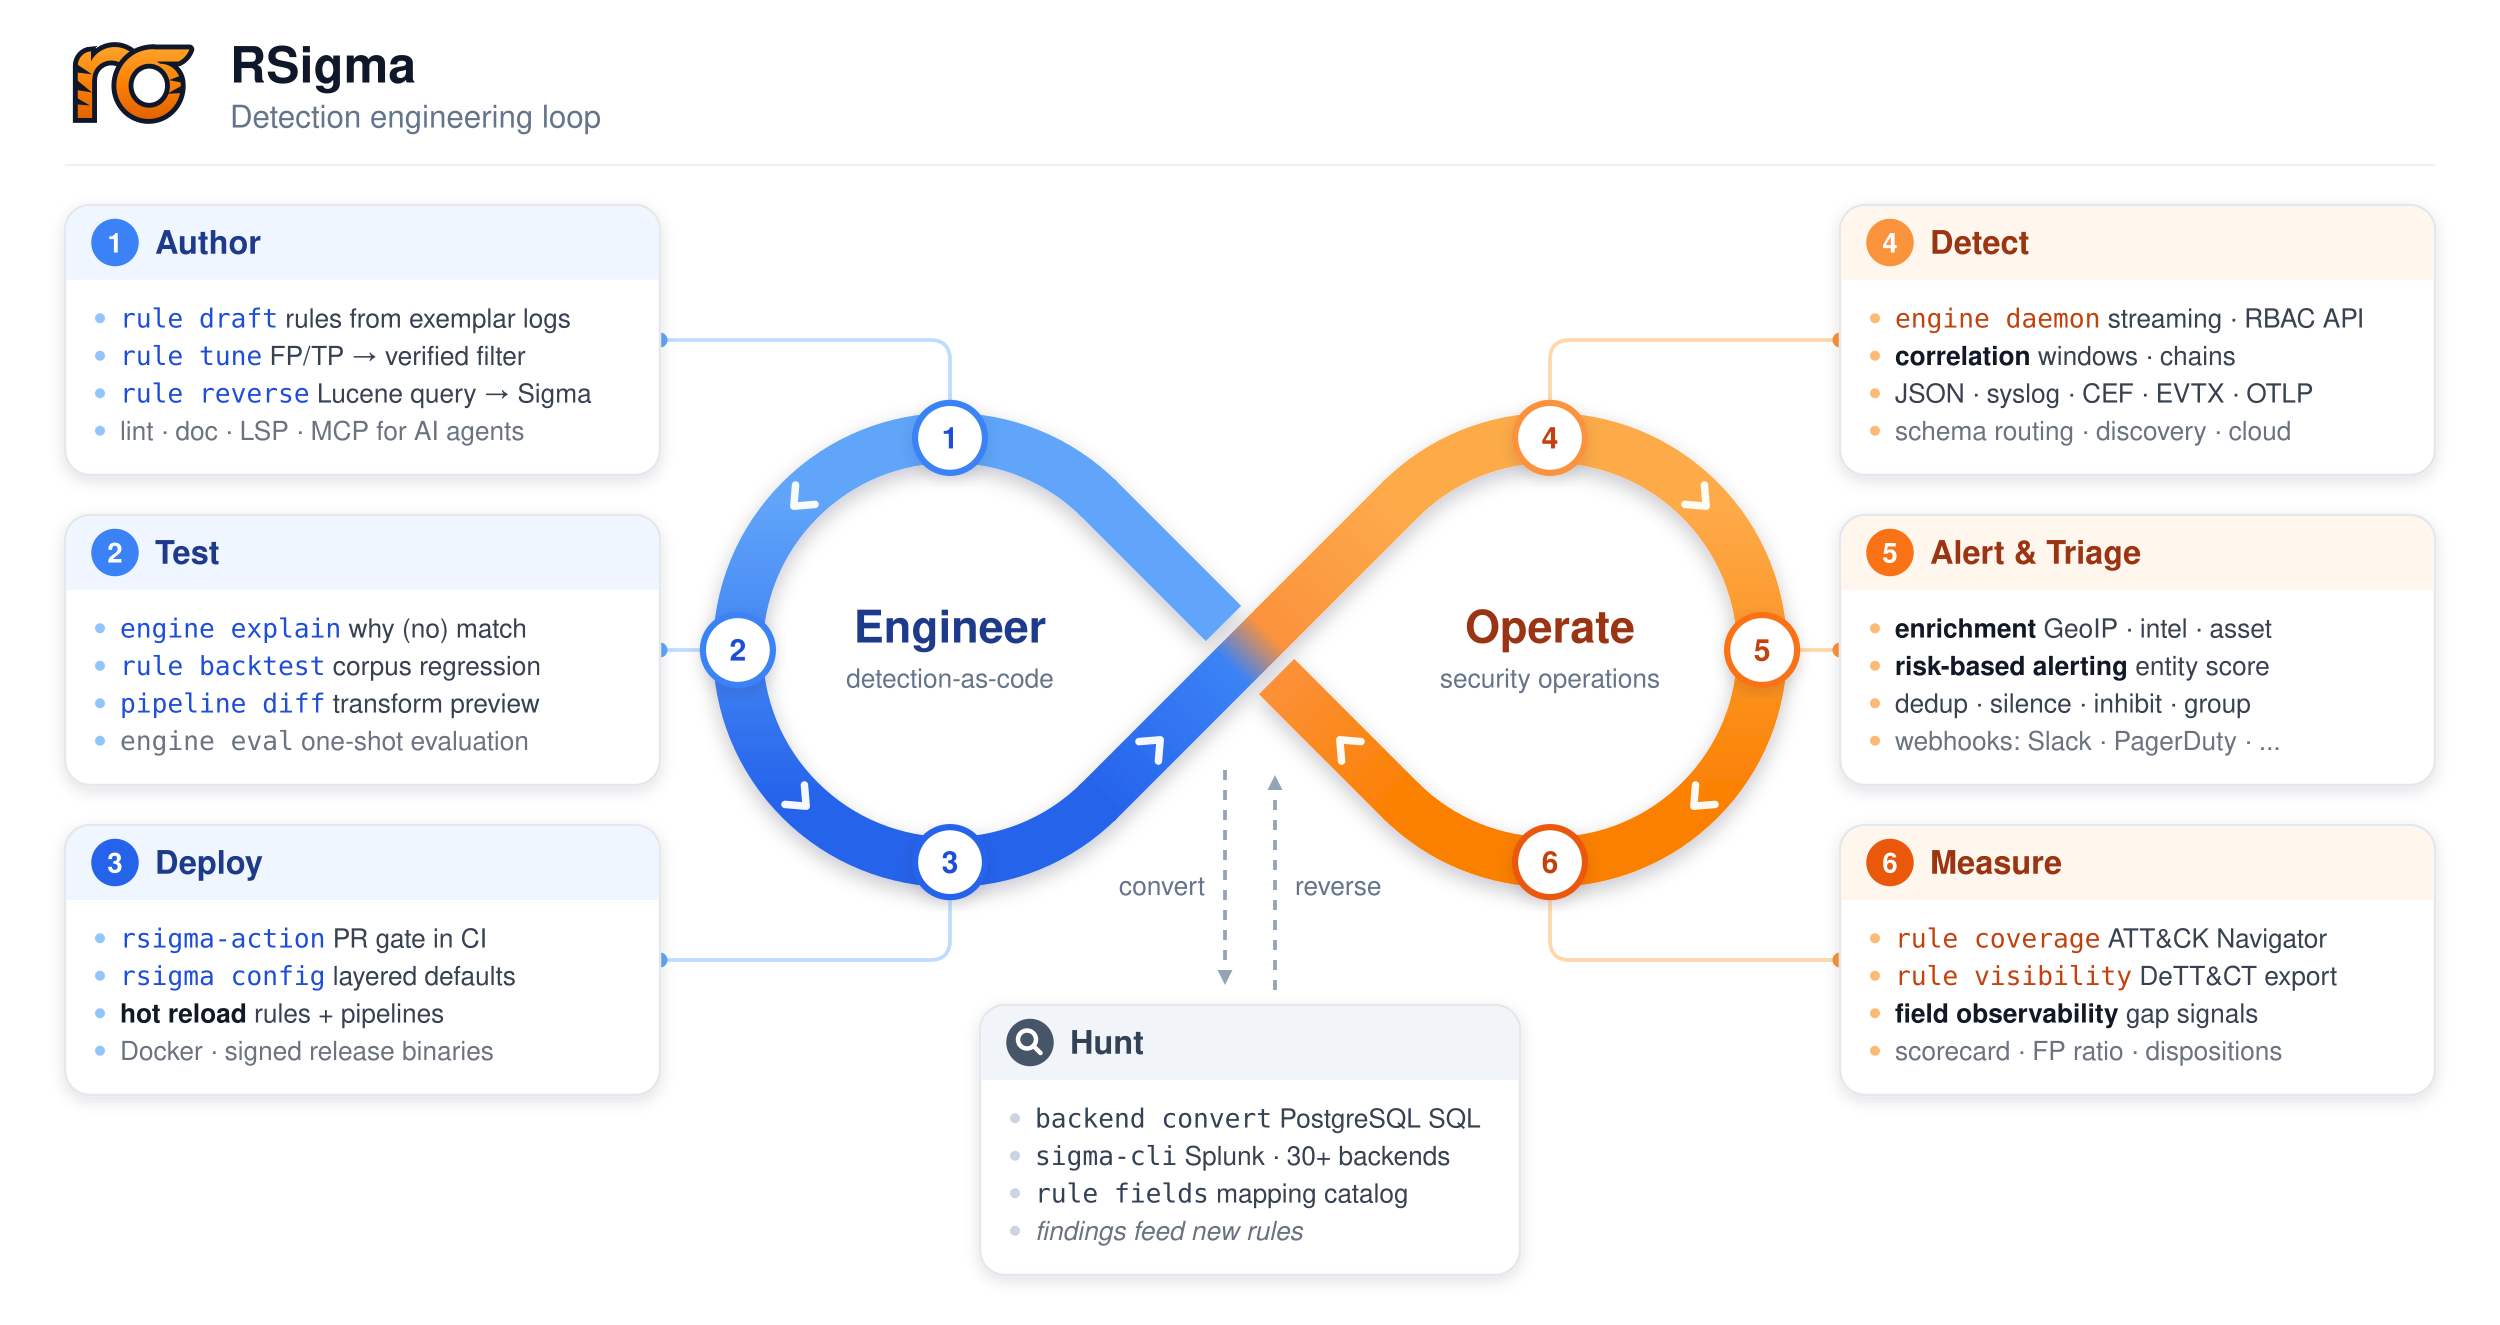
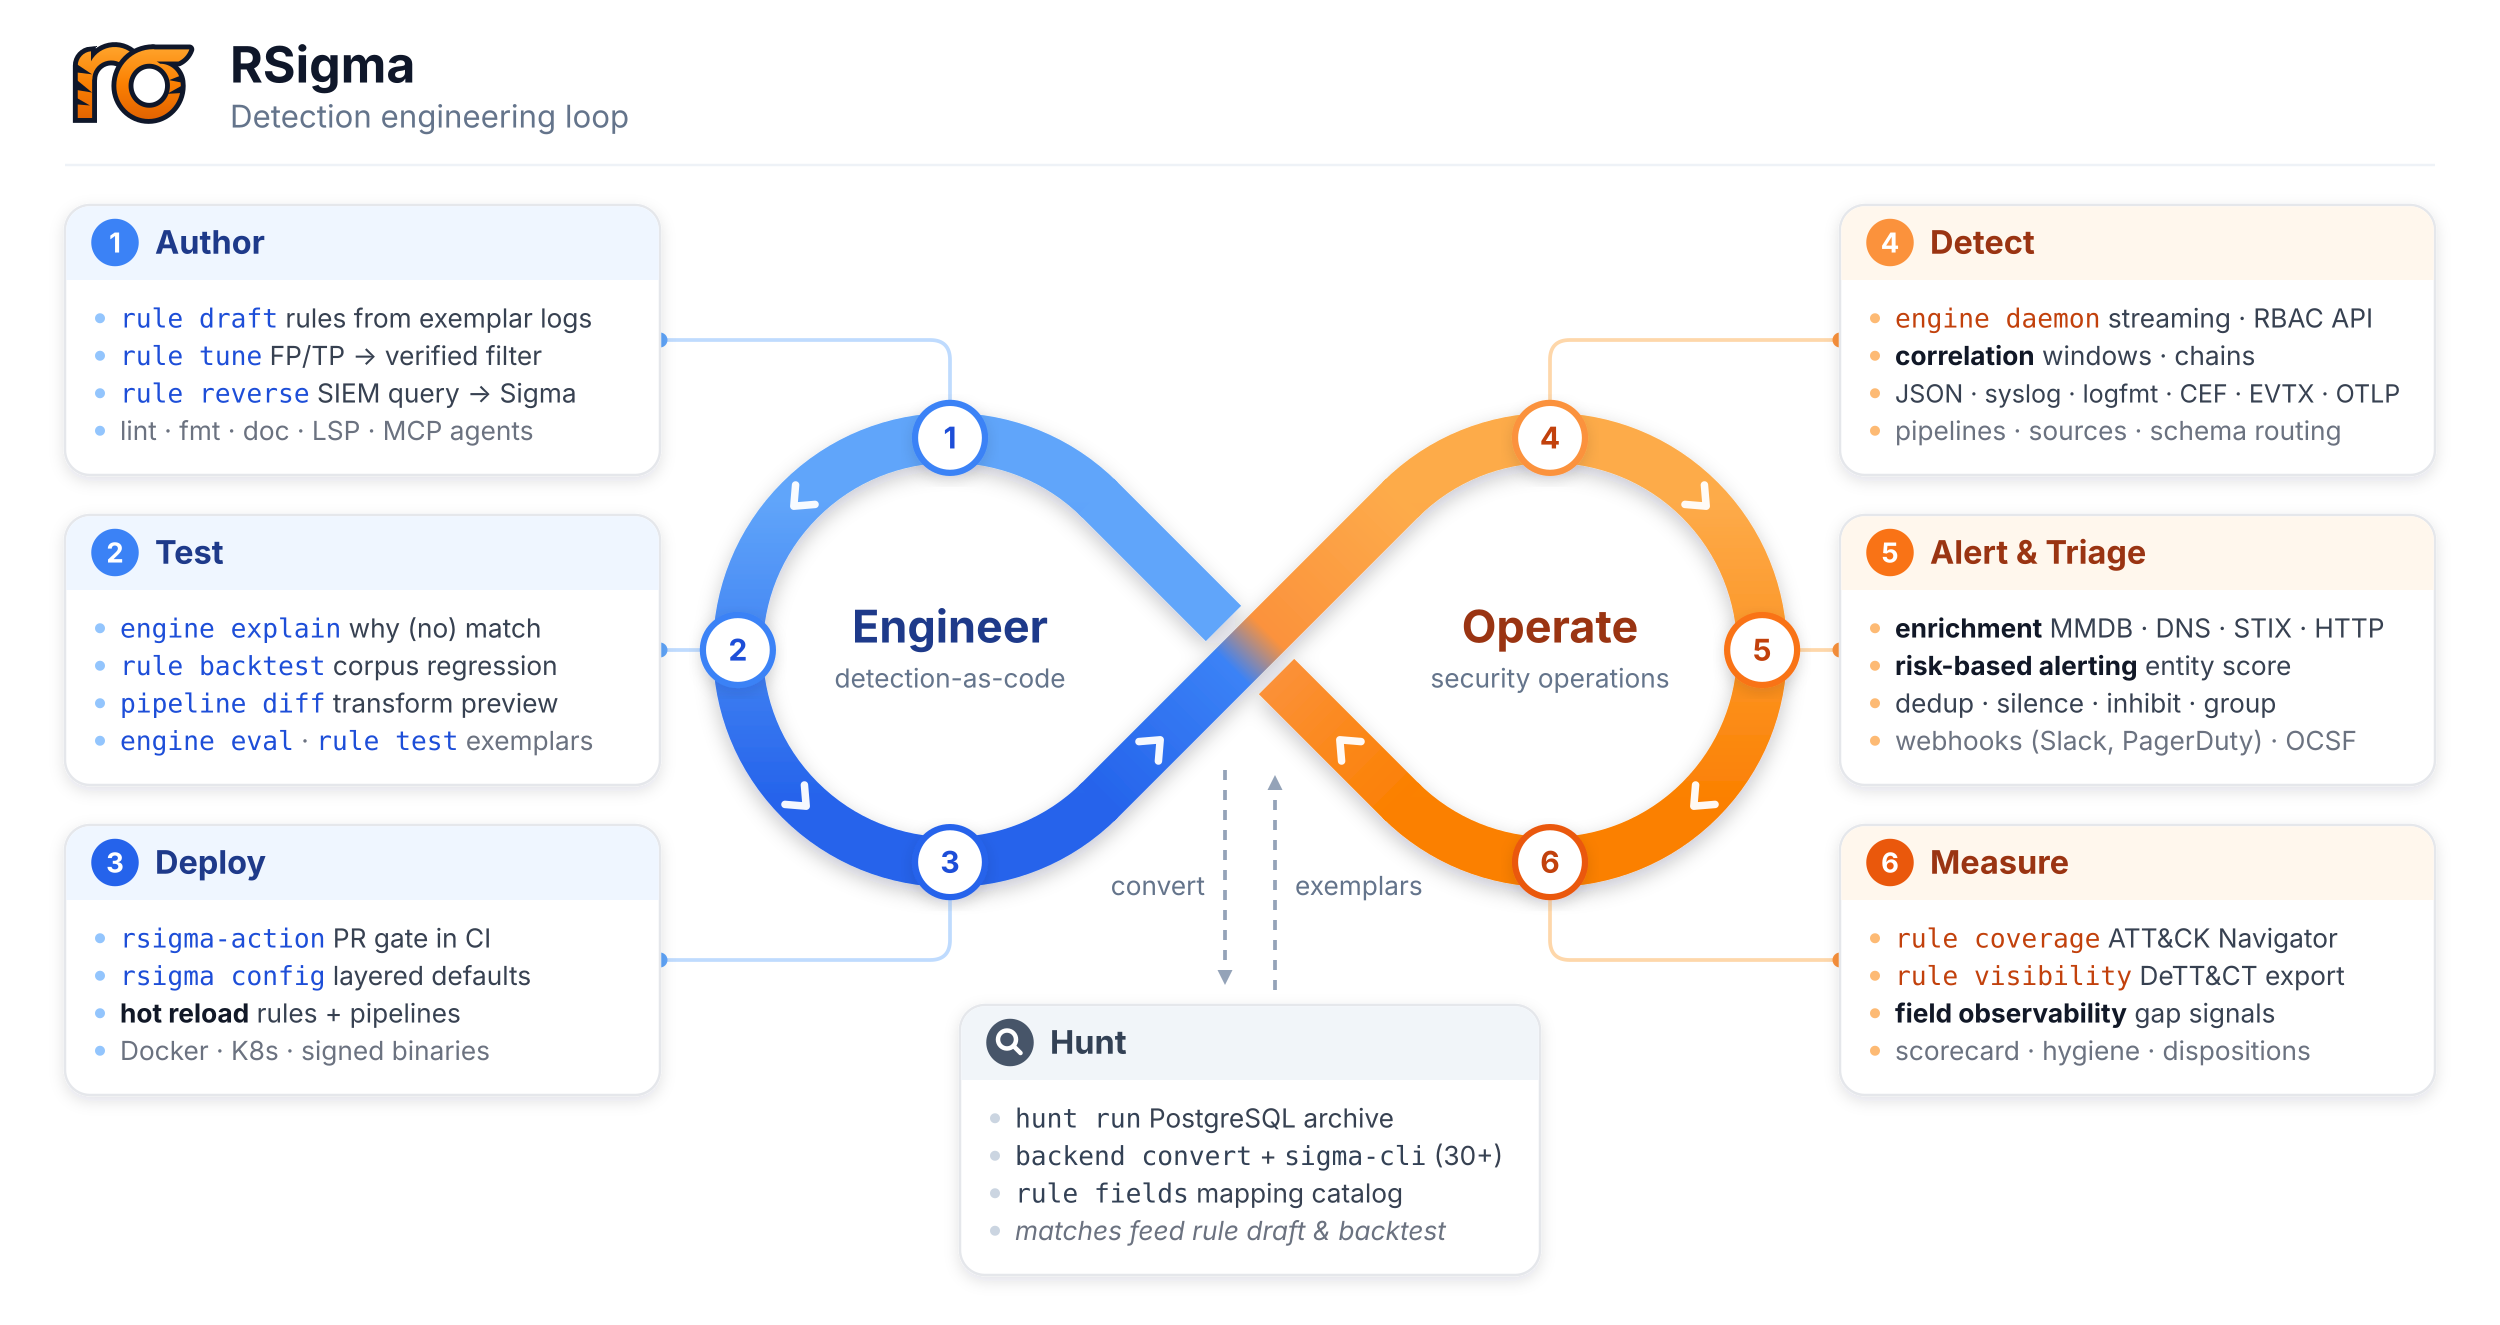
- <svg xmlns="http://www.w3.org/2000/svg" width="1000" height="530" viewBox="0 0 1000 530" style="width:100%;height:100%" font-family="Helvetica, Arial, sans-serif" role="img" aria-label="RSigma detection engineering loop">
+ <svg xmlns="http://www.w3.org/2000/svg" width="1000" height="530" viewBox="0 0 1000 530" style="width:100%;height:100%" font-family="Inter, system-ui, -apple-system, Helvetica, Arial, sans-serif" role="img" aria-label="RSigma detection engineering loop">
  <defs>
    <linearGradient id="gradL" gradientUnits="userSpaceOnUse" x1="0" y1="200" x2="0" y2="320">
      <stop offset="0" stop-color="#60a5fa" />
      <stop offset="1" stop-color="#2563eb" />
    </linearGradient>
    <linearGradient id="gradR" gradientUnits="userSpaceOnUse" x1="0" y1="200" x2="0" y2="320">
      <stop offset="0" stop-color="#fdab4a" />
      <stop offset="1" stop-color="#fb8002" />
    </linearGradient>
    <linearGradient id="gradA" gradientUnits="userSpaceOnUse" x1="440" y1="320" x2="560" y2="200">
      <stop offset="0" stop-color="#2563eb" />
      <stop offset="0.44" stop-color="#3b82f6" />
      <stop offset="0.56" stop-color="#fb923c" />
      <stop offset="1" stop-color="#fdab4a" />
    </linearGradient>
    <linearGradient id="gradB" gradientUnits="userSpaceOnUse" x1="560" y1="320" x2="440" y2="200">
      <stop offset="0" stop-color="#fb8002" />
      <stop offset="0.44" stop-color="#fb923c" />
      <stop offset="0.56" stop-color="#60a5fa" />
      <stop offset="1" stop-color="#60a5fa" />
    </linearGradient>
    <filter id="soft" x="-20%" y="-20%" width="140%" height="140%">
      <feDropShadow dx="0" dy="2" stdDeviation="3" flood-color="#0f172a" flood-opacity="0.12" />
    </filter>
    <filter id="ribbon" x="-20%" y="-20%" width="140%" height="140%">
      <feDropShadow dx="0" dy="3" stdDeviation="4" flood-color="#0f172a" flood-opacity="0.22" />
    </filter>
    <mask id="gap" maskUnits="userSpaceOnUse" x="0" y="0" width="1000" height="530">
      <rect x="0" y="0" width="1000" height="530" fill="#ffffff" />
      <path d="M476,284 L524,236" stroke="#000000" stroke-width="30" />
    </mask>
    <marker id="arrow" markerWidth="8" markerHeight="8" refX="6" refY="3" orient="auto" markerUnits="userSpaceOnUse">
-       <path d="M0,0 L6,3 L0,6 Z" fill="#94a3b8" />
+       <path class="arrowhead" d="M0,0 L6,3 L0,6 Z" fill="#94a3b8" />
    </marker>
    <style>
      .lnk { cursor: pointer; }
      .lnk:hover, .lnk:focus-visible { text-decoration: underline; }
      .head { cursor: pointer; }
      .head:focus-visible { outline: none; }
      .card, .lead, .node, .stage { transition: stroke 120ms ease, fill 120ms ease, opacity 120ms ease; }
      svg:has(.stage:hover) .stage:not(:hover) { opacity: 0.45; }
      .stageL:hover .card, .stageL:focus-within .card { stroke: #60a5fa; }
      .stageR:hover .card, .stageR:focus-within .card { stroke: #fb923c; }
      .stageS:hover .card, .stageS:focus-within .card { stroke: #94a3b8; }
      .stageL:hover .lead, .stageL:focus-within .lead { stroke: #3b82f6; }
      .stageR:hover .lead, .stageR:focus-within .lead { stroke: #f97316; }
      .stageL:hover .node { fill: #dbeafe; }
      .stageR:hover .node { fill: #ffedd5; }
      .stageS:hover .flow { stroke: #475569; }
      .mono { font-family: ui-monospace, SFMono-Regular, Menlo, Consolas, monospace; }
-       /* Light values are presentation attributes on each element;
-          this block only overrides them when the viewer prefers dark. */
+       :root[data-embedded="true"] .bg { fill: transparent; }
+       :root[data-embedded="true"] .divider { stroke: transparent; }
+       :root[data-theme="light"] { color-scheme: light; }
+       /* Light values are presentation attributes on each element.
+          Follow the host page's data-theme when embedded, or prefers-color-scheme standalone. */
+       :root[data-theme="dark"] { color-scheme: dark; }
+       :root[data-theme="dark"] .bg { fill: #0b1220; }
+       :root[data-theme="dark"][data-embedded="true"] .bg { fill: transparent; }
+       :root[data-theme="dark"] .node { fill: #0b1220; }
+       :root[data-theme="dark"] .logo { fill: #f1f5f9; }
+       :root[data-theme="dark"] .logoLine { stroke: #f1f5f9; }
+       :root[data-theme="dark"] .title { fill: #f1f5f9; }
+       :root[data-theme="dark"] .sub { fill: #94a3b8; }
+       :root[data-theme="dark"] .divider { stroke: #1e293b; }
+       :root[data-theme="dark"][data-embedded="true"] .divider { stroke: transparent; }
+       :root[data-theme="dark"] .card { fill: #111b2e; stroke: #22314d; }
+       :root[data-theme="dark"] .hdrL { fill: #142647; }
+       :root[data-theme="dark"] .hdrR { fill: #33200f; }
+       :root[data-theme="dark"] .hdrS { fill: #1a2436; }
+       :root[data-theme="dark"] .tL, :root[data-theme="dark"] .cmdL, :root[data-theme="dark"] .lobeL, :root[data-theme="dark"] .numL { fill: #93c5fd; }
+       :root[data-theme="dark"] .tR, :root[data-theme="dark"] .cmdR, :root[data-theme="dark"] .lobeR, :root[data-theme="dark"] .numR { fill: #fdba74; }
+       :root[data-theme="dark"] .tS, :root[data-theme="dark"] .cmdS { fill: #e2e8f0; }
+       :root[data-theme="dark"] .ink { fill: #cbd5e1; }
+       :root[data-theme="dark"] .strong { fill: #e2e8f0; }
+       :root[data-theme="dark"] .muted { fill: #8b9ab0; }
+       :root[data-theme="dark"] .leadL { stroke: #1e40af; }
+       :root[data-theme="dark"] .leadR { stroke: #9a3412; }
+       :root[data-theme="dark"] .annot { fill: #94a3b8; }
+       :root[data-theme="dark"] .flow { stroke: #64748b; }
+       :root[data-theme="dark"] .arrowhead { fill: #64748b; }
+       :root[data-theme="dark"] .stageL:hover .node { fill: #1e3a8a; }
+       :root[data-theme="dark"] .stageR:hover .node { fill: #7c2d12; }
+       :root[data-theme="dark"] .stageS:hover .flow { stroke: #cbd5e1; }
      @media (prefers-color-scheme: dark) {
-         .bg { fill: #0b1220; }
-         .node { fill: #0b1220; }
-         .logo { fill: #f1f5f9; }
-         .logoLine { stroke: #f1f5f9; }
-         .title { fill: #f1f5f9; }
-         .sub { fill: #94a3b8; }
-         .divider { stroke: #1e293b; }
-         .card { fill: #111b2e; stroke: #22314d; }
-         .hdrL { fill: #142647; }
-         .hdrR { fill: #33200f; }
-         .hdrS { fill: #1a2436; }
-         .tL, .cmdL, .lobeL, .numL { fill: #93c5fd; }
-         .tR, .cmdR, .lobeR, .numR { fill: #fdba74; }
-         .tS, .cmdS { fill: #e2e8f0; }
-         .ink { fill: #cbd5e1; }
-         .strong { fill: #e2e8f0; }
-         .muted { fill: #8b9ab0; }
-         .leadL { stroke: #1e40af; }
-         .leadR { stroke: #9a3412; }
-         .annot { fill: #94a3b8; }
-         .stageL:hover .node { fill: #1e3a8a; }
-         .stageR:hover .node { fill: #7c2d12; }
-         .stageS:hover .flow { stroke: #cbd5e1; }
+         :root:not([data-theme="light"]) { color-scheme: dark; }
+         :root:not([data-theme="light"]) .bg { fill: #0b1220; }
+         :root[data-embedded="true"]:not([data-theme="light"]) .bg { fill: transparent; }
+         :root:not([data-theme="light"]) .node { fill: #0b1220; }
+         :root:not([data-theme="light"]) .logo { fill: #f1f5f9; }
+         :root:not([data-theme="light"]) .logoLine { stroke: #f1f5f9; }
+         :root:not([data-theme="light"]) .title { fill: #f1f5f9; }
+         :root:not([data-theme="light"]) .sub { fill: #94a3b8; }
+         :root:not([data-theme="light"]) .divider { stroke: #1e293b; }
+         :root[data-embedded="true"]:not([data-theme="light"]) .divider { stroke: transparent; }
+         :root:not([data-theme="light"]) .card { fill: #111b2e; stroke: #22314d; }
+         :root:not([data-theme="light"]) .hdrL { fill: #142647; }
+         :root:not([data-theme="light"]) .hdrR { fill: #33200f; }
+         :root:not([data-theme="light"]) .hdrS { fill: #1a2436; }
+         :root:not([data-theme="light"]) .tL, :root:not([data-theme="light"]) .cmdL, :root:not([data-theme="light"]) .lobeL, :root:not([data-theme="light"]) .numL { fill: #93c5fd; }
+         :root:not([data-theme="light"]) .tR, :root:not([data-theme="light"]) .cmdR, :root:not([data-theme="light"]) .lobeR, :root:not([data-theme="light"]) .numR { fill: #fdba74; }
+         :root:not([data-theme="light"]) .tS, :root:not([data-theme="light"]) .cmdS { fill: #e2e8f0; }
+         :root:not([data-theme="light"]) .ink { fill: #cbd5e1; }
+         :root:not([data-theme="light"]) .strong { fill: #e2e8f0; }
+         :root:not([data-theme="light"]) .muted { fill: #8b9ab0; }
+         :root:not([data-theme="light"]) .leadL { stroke: #1e40af; }
+         :root:not([data-theme="light"]) .leadR { stroke: #9a3412; }
+         :root:not([data-theme="light"]) .annot { fill: #94a3b8; }
+         :root:not([data-theme="light"]) .flow { stroke: #64748b; }
+         :root:not([data-theme="light"]) .arrowhead { fill: #64748b; }
+         :root:not([data-theme="light"]) .stageL:hover .node { fill: #1e3a8a; }
+         :root:not([data-theme="light"]) .stageR:hover .node { fill: #7c2d12; }
+         :root:not([data-theme="light"]) .stageS:hover .flow { stroke: #cbd5e1; }
      }
    </style>
  </defs>
  <rect class="bg" fill="#ffffff" x="0" y="0" width="1000" height="530" />
  <g transform="translate(24,12) scale(0.05)">
    <defs>
      <linearGradient id="logoGrad" gradientUnits="userSpaceOnUse" x1="0" y1="150" x2="0" y2="704">
        <stop offset="0.0" stop-color="#fea229" />
        <stop offset="0.5" stop-color="#fb8002" />
        <stop offset="1.0" stop-color="#e36401" />
      </linearGradient>
    </defs>
    <g class="logoLine" fill="none" stroke="#0f172a" stroke-width="78" stroke-linejoin="round">
      <path stroke-linejoin="miter" d="M142,704V285A115 115 0 0 1 248,170.4V255H257V704Z" />
      <path d="M248,250.4A215 215 0 0 1 610,222L530,301.6A152.5 152.5 0 0 0 258,396.3H200V250.4Z" />
    </g>
    <g fill="url(#logoGrad)" fill-rule="evenodd">
      <path d="M142,704V285A115 115 0 0 1 248,170.4V255H257V704Z" />
      <path d="M248,250.4A215 215 0 0 1 610,222L530,301.6A152.5 152.5 0 0 0 258,396.3H200V250.4Z" />
    </g>
    <g class="logoLine" fill="none" stroke="#0f172a" stroke-width="78" stroke-linejoin="round">
      <path d="M744,153.5A293.5 293.5 0 0 0 450.5,447A258 265 0 0 0 966.5,447A258 265 0 0 0 964.2,411.5A163 163 0 0 0 801,270L775,252L764,163.5ZM548.5,446A165.5 176 0 0 1 879.5,446A165.5 176 0 0 1 548.5,446Z" />
      <path d="M744,155H1035.2A171 171 0 0 1 948.3,252H744Z" />
    </g>
    <g fill="url(#logoGrad)" fill-rule="evenodd">
      <path d="M744,153.5A293.5 293.5 0 0 0 450.5,447A258 265 0 0 0 966.5,447A258 265 0 0 0 964.2,411.5A163 163 0 0 0 801,270L775,252L764,163.5ZM548.5,446A165.5 176 0 0 1 879.5,446A165.5 176 0 0 1 548.5,446Z" />
      <path d="M744,155H1035.2A171 171 0 0 1 948.3,252H744Z" />
    </g>
    <path class="logo" fill="#0f172a" d="M110,257.2L257,355L110,336.8ZM110,379.9L257,500.5L110,476.5ZM110,529.7L240,604L110,593.3ZM872,401L975,361V421ZM856,511L975,445V504Z" />
  </g>
-   <text class="title" fill="#0f172a" x="92" y="33" font-size="20" font-weight="bold">RSigma</text>
+   <a class="head" href="https://rsigma.io/" target="_top">
+     <text class="title lnk" fill="#0f172a" x="92" y="33" font-size="20" font-weight="bold">RSigma</text>
+   </a>
  <text class="sub" fill="#64748b" x="92" y="51" font-size="12.5">Detection engineering loop</text>
  <path class="divider" d="M26,66 H974" stroke="#eef2f7" stroke-width="1" />
  <g filter="url(#ribbon)" fill="none" stroke-width="20">
    <path d="M440,200 A84.853,84.853 0 1 0 440,320" stroke="url(#gradL)" />
    <path d="M560,200 A84.853,84.853 0 1 1 560,320" stroke="url(#gradR)" />
    <path d="M561.5,321.5 L438.5,198.5" stroke="url(#gradB)" mask="url(#gap)" />
    <path d="M438.5,321.5 L561.5,198.5" stroke="url(#gradA)" />
  </g>
  <g fill="none" stroke="#ffffff" stroke-width="3" stroke-linecap="round" stroke-linejoin="round" opacity="0.95">
    <path d="M-3,-5.5 L3.5,0 L-3,5.5" transform="translate(320,200) rotate(135)" />
    <path d="M-3,-5.5 L3.5,0 L-3,5.5" transform="translate(320,320) rotate(45)" />
    <path d="M-3,-5.5 L3.5,0 L-3,5.5" transform="translate(680,200) rotate(45)" />
    <path d="M-3,-5.5 L3.5,0 L-3,5.5" transform="translate(680,320) rotate(135)" />
    <path d="M-3,-5.5 L3.5,0 L-3,5.5" transform="translate(461.6,298.4) rotate(-45)" />
    <path d="M-3,-5.5 L3.5,0 L-3,5.5" transform="translate(538.4,298.4) rotate(-135)" />
  </g>
  <text class="lobeL" fill="#1e3a8a" x="380" y="257" font-size="18" font-weight="bold" text-anchor="middle">Engineer</text>
  <text class="sub" fill="#64748b" x="380" y="275" font-size="10.5" text-anchor="middle">detection-as-code</text>
  <text class="lobeR" fill="#9a3412" x="620" y="257" font-size="18" font-weight="bold" text-anchor="middle">Operate</text>
  <text class="sub" fill="#64748b" x="620" y="275" font-size="10.5" text-anchor="middle">security operations</text>
  <g class="stage stageL" id="stage-author">
    <a class="head" href="https://rsigma.io/guide/detection-engineering-loop/#detection-engineering-loop-engineer-cycle-author" target="_top">
      <path class="lead leadL" d="M264,136 H372 Q380,136 380,144 V160" fill="none" stroke="#bfdbfe" stroke-width="1.5" />
      <circle cx="264" cy="136" r="3" fill="#60a5fa" />
      <circle class="node nodeL" cx="380" cy="175.15" r="14" fill="#ffffff" stroke="#3b82f6" stroke-width="2.5" filter="url(#soft)" />
      <text class="numL" fill="#1d4ed8" x="380" y="179.40" font-size="12" font-weight="bold" text-anchor="middle">1</text>
      <rect class="card cardL" fill="#ffffff" stroke="#e5e7eb" stroke-width="1" x="26" y="82" width="238" height="108" rx="10" filter="url(#soft)" />
      <path class="hdrL" fill="#eff6ff" d="M26.5,92 a9.5,9.5 0 0 1 9.5,-9.5 h218 a9.5,9.5 0 0 1 9.5,9.5 v20 h-237 Z" />
      <circle cx="46" cy="97" r="9.5" fill="#3b82f6" />
      <text x="46" y="101" font-size="11" font-weight="bold" text-anchor="middle" fill="#ffffff">1</text>
      <text class="tL" fill="#1e3a8a" x="62" y="101.5" font-size="13" font-weight="bold">Author</text>
    </a>
    <circle cx="40" cy="127.3" r="2" fill="#93c5fd" />
    <text class="ink" fill="#374151" x="48" y="131" font-size="10.5">
      <a class="lnk" href="https://rsigma.io/cli/rule/draft/" target="_top">
        <tspan class="mono cmdL" fill="#1d4ed8">rule draft</tspan>
      </a> rules from exemplar logs</text>
    <circle cx="40" cy="142.3" r="2" fill="#93c5fd" />
    <text class="ink" fill="#374151" x="48" y="146" font-size="10.5">
      <a class="lnk" href="https://rsigma.io/cli/rule/tune/" target="_top">
        <tspan class="mono cmdL" fill="#1d4ed8">rule tune</tspan>
      </a> FP/TP → verified filter</text>
    <circle cx="40" cy="157.3" r="2" fill="#93c5fd" />
    <text class="ink" fill="#374151" x="48" y="161" font-size="10.5">
      <a class="lnk" href="https://rsigma.io/cli/rule/reverse/" target="_top">
        <tspan class="mono cmdL" fill="#1d4ed8">rule reverse</tspan>
-       </a> Lucene query → Sigma</text>
+       </a> SIEM query → Sigma</text>
    <circle cx="40" cy="172.3" r="2" fill="#93c5fd" />
    <text class="muted" fill="#6b7280" x="48" y="176" font-size="10.5">
-       <a class="lnk" href="https://rsigma.io/guide/linting-rules/" target="_top">lint</a> · <a class="lnk" href="https://rsigma.io/cli/rule/doc/" target="_top">doc</a> · <a class="lnk" href="https://rsigma.io/editors/vscode/" target="_top">LSP</a> · <a class="lnk" href="https://rsigma.io/guide/mcp-server/" target="_top">MCP for AI agents</a>
+       <a class="lnk" href="https://rsigma.io/guide/linting-rules/" target="_top">lint</a> · <a class="lnk" href="https://rsigma.io/guide/formatting-rules/" target="_top">fmt</a> · <a class="lnk" href="https://rsigma.io/cli/rule/doc/" target="_top">doc</a> · <a class="lnk" href="https://rsigma.io/editors/vscode/" target="_top">LSP</a> · <a class="lnk" href="https://rsigma.io/guide/mcp-server/" target="_top">MCP agents</a>
    </text>
  </g>
  <g class="stage stageL" id="stage-test">
    <a class="head" href="https://rsigma.io/guide/detection-engineering-loop/#detection-engineering-loop-engineer-cycle-test" target="_top">
      <path class="lead leadL" d="M264,260 H280" fill="none" stroke="#bfdbfe" stroke-width="1.5" />
      <circle cx="264" cy="260" r="3" fill="#60a5fa" />
      <circle class="node nodeL" cx="295.15" cy="260" r="14" fill="#ffffff" stroke="#3b82f6" stroke-width="2.5" filter="url(#soft)" />
      <text class="numL" fill="#1d4ed8" x="295.15" y="264.25" font-size="12" font-weight="bold" text-anchor="middle">2</text>
      <rect class="card cardL" fill="#ffffff" stroke="#e5e7eb" stroke-width="1" x="26" y="206" width="238" height="108" rx="10" filter="url(#soft)" />
      <path class="hdrL" fill="#eff6ff" d="M26.5,216 a9.5,9.5 0 0 1 9.5,-9.5 h218 a9.5,9.5 0 0 1 9.5,9.5 v20 h-237 Z" />
      <circle cx="46" cy="221" r="9.5" fill="#3b82f6" />
      <text x="46" y="225" font-size="11" font-weight="bold" text-anchor="middle" fill="#ffffff">2</text>
      <text class="tL" fill="#1e3a8a" x="62" y="225.5" font-size="13" font-weight="bold">Test</text>
    </a>
    <circle cx="40" cy="251.3" r="2" fill="#93c5fd" />
    <text class="ink" fill="#374151" x="48" y="255" font-size="10.5">
      <a class="lnk" href="https://rsigma.io/cli/engine/explain/" target="_top">
        <tspan class="mono cmdL" fill="#1d4ed8">engine explain</tspan>
      </a> why (no) match</text>
    <circle cx="40" cy="266.3" r="2" fill="#93c5fd" />
    <text class="ink" fill="#374151" x="48" y="270" font-size="10.5">
      <a class="lnk" href="https://rsigma.io/cli/rule/backtest/" target="_top">
        <tspan class="mono cmdL" fill="#1d4ed8">rule backtest</tspan>
      </a> corpus regression</text>
    <circle cx="40" cy="281.3" r="2" fill="#93c5fd" />
    <text class="ink" fill="#374151" x="48" y="285" font-size="10.5">
      <a class="lnk" href="https://rsigma.io/cli/pipeline/diff/" target="_top">
        <tspan class="mono cmdL" fill="#1d4ed8">pipeline diff</tspan>
      </a> transform preview</text>
    <circle cx="40" cy="296.3" r="2" fill="#93c5fd" />
    <text class="muted" fill="#6b7280" x="48" y="300" font-size="10.5">
      <a class="lnk" href="https://rsigma.io/cli/engine/eval/" target="_top">
-         <tspan class="mono">engine eval</tspan>
-       </a> one-shot evaluation</text>
+         <tspan class="mono cmdL" fill="#1d4ed8">engine eval</tspan>
+       </a> · <a class="lnk" href="https://rsigma.io/cli/rule/test/" target="_top">
+         <tspan class="mono cmdL" fill="#1d4ed8">rule test</tspan>
+       </a> exemplars</text>
  </g>
  <g class="stage stageL" id="stage-deploy">
    <a class="head" href="https://rsigma.io/guide/detection-engineering-loop/#detection-engineering-loop-engineer-cycle-deploy" target="_top">
      <path class="lead leadL" d="M264,384 H372 Q380,384 380,376 V360" fill="none" stroke="#bfdbfe" stroke-width="1.5" />
      <circle cx="264" cy="384" r="3" fill="#60a5fa" />
      <circle class="node nodeL" cx="380" cy="344.85" r="14" fill="#ffffff" stroke="#2563eb" stroke-width="2.5" filter="url(#soft)" />
      <text class="numL" fill="#1d4ed8" x="380" y="349.10" font-size="12" font-weight="bold" text-anchor="middle">3</text>
      <rect class="card cardL" fill="#ffffff" stroke="#e5e7eb" stroke-width="1" x="26" y="330" width="238" height="108" rx="10" filter="url(#soft)" />
      <path class="hdrL" fill="#eff6ff" d="M26.5,340 a9.5,9.5 0 0 1 9.5,-9.5 h218 a9.5,9.5 0 0 1 9.5,9.5 v20 h-237 Z" />
      <circle cx="46" cy="345" r="9.5" fill="#2563eb" />
      <text x="46" y="349" font-size="11" font-weight="bold" text-anchor="middle" fill="#ffffff">3</text>
      <text class="tL" fill="#1e3a8a" x="62" y="349.5" font-size="13" font-weight="bold">Deploy</text>
    </a>
    <circle cx="40" cy="375.3" r="2" fill="#93c5fd" />
    <text class="ink" fill="#374151" x="48" y="379" font-size="10.5">
      <a class="lnk" href="https://github.com/timescale/rsigma-action" target="_top">
        <tspan class="mono cmdL" fill="#1d4ed8">rsigma-action</tspan>
      </a> PR gate in CI</text>
    <circle cx="40" cy="390.3" r="2" fill="#93c5fd" />
    <text class="ink" fill="#374151" x="48" y="394" font-size="10.5">
      <a class="lnk" href="https://rsigma.io/reference/configuration/" target="_top">
        <tspan class="mono cmdL" fill="#1d4ed8">rsigma config</tspan>
      </a> layered defaults</text>
    <circle cx="40" cy="405.3" r="2" fill="#93c5fd" />
    <text class="ink" fill="#374151" x="48" y="409" font-size="10.5">
      <a class="lnk" href="https://rsigma.io/guide/streaming-detection/" target="_top">
        <tspan class="strong" fill="#111827" font-weight="bold">hot reload</tspan>
      </a> rules + pipelines</text>
    <circle cx="40" cy="420.3" r="2" fill="#93c5fd" />
    <text class="muted" fill="#6b7280" x="48" y="424" font-size="10.5">
-       <a class="lnk" href="https://rsigma.io/deployment/docker/" target="_top">Docker</a> · <a class="lnk" href="https://rsigma.io/getting-started/installation/#installation-prebuilt-binaries" target="_top">signed release binaries</a>
+       <a class="lnk" href="https://rsigma.io/deployment/docker/" target="_top">Docker</a> · <a class="lnk" href="https://rsigma.io/deployment/kubernetes/" target="_top">K8s</a> · <a class="lnk" href="https://rsigma.io/getting-started/installation/#installation-prebuilt-binaries" target="_top">signed binaries</a>
    </text>
  </g>
  <g class="stage stageR" id="stage-detect">
    <a class="head" href="https://rsigma.io/guide/detection-engineering-loop/#detection-engineering-loop-operate-cycle-detect" target="_top">
      <path class="lead leadR" d="M736,136 H628 Q620,136 620,144 V160" fill="none" stroke="#fed7aa" stroke-width="1.5" />
      <circle cx="736" cy="136" r="3" fill="#fb923c" />
      <circle class="node nodeR" cx="620" cy="175.15" r="14" fill="#ffffff" stroke="#fb923c" stroke-width="2.5" filter="url(#soft)" />
      <text class="numR" fill="#c2410c" x="620" y="179.40" font-size="12" font-weight="bold" text-anchor="middle">4</text>
      <rect class="card cardR" fill="#ffffff" stroke="#e5e7eb" stroke-width="1" x="736" y="82" width="238" height="108" rx="10" filter="url(#soft)" />
      <path class="hdrR" fill="#fff7ed" d="M736.5,92 a9.5,9.5 0 0 1 9.5,-9.5 h218 a9.5,9.5 0 0 1 9.5,9.5 v20 h-237 Z" />
      <circle cx="756" cy="97" r="9.5" fill="#fb923c" />
      <text x="756" y="101" font-size="11" font-weight="bold" text-anchor="middle" fill="#ffffff">4</text>
      <text class="tR" fill="#9a3412" x="772" y="101.5" font-size="13" font-weight="bold">Detect</text>
    </a>
    <circle cx="750" cy="127.3" r="2" fill="#fdba74" />
    <text class="ink" fill="#374151" x="758" y="131" font-size="10.5">
      <a class="lnk" href="https://rsigma.io/cli/engine/daemon/" target="_top">
        <tspan class="mono cmdR" fill="#c2410c">engine daemon</tspan>
      </a> streaming · RBAC API</text>
    <circle cx="750" cy="142.3" r="2" fill="#fdba74" />
    <text class="ink" fill="#374151" x="758" y="146" font-size="10.5">
      <a class="lnk" href="https://rsigma.io/guide/streaming-detection/" target="_top">
        <tspan class="strong" fill="#111827" font-weight="bold">correlation</tspan>
      </a> windows · chains</text>
    <circle cx="750" cy="157.3" r="2" fill="#fdba74" />
-     <text class="ink" fill="#374151" x="758" y="161" font-size="10.5">
-       <a class="lnk" href="https://rsigma.io/guide/input-formats/#input-formats-jsonndjson" target="_top">JSON</a> · <a class="lnk" href="https://rsigma.io/guide/input-formats/#input-formats-syslog" target="_top">syslog</a> · <a class="lnk" href="https://rsigma.io/guide/input-formats/#input-formats-cefarcsight-feature-gated" target="_top">CEF</a> · <a class="lnk" href="https://rsigma.io/guide/input-formats/#input-formats-evtx-windows-event-log-feature-gated" target="_top">EVTX</a> · <a class="lnk" href="https://rsigma.io/guide/otlp-integration/" target="_top">OTLP</a>
+     <text class="ink" fill="#374151" x="758" y="161" font-size="10">
+       <a class="lnk" href="https://rsigma.io/guide/input-formats/#input-formats-jsonndjson" target="_top">JSON</a> · <a class="lnk" href="https://rsigma.io/guide/input-formats/#input-formats-syslog" target="_top">syslog</a> · <a class="lnk" href="https://rsigma.io/guide/input-formats/#input-formats-logfmt-feature-gated" target="_top">logfmt</a> · <a class="lnk" href="https://rsigma.io/guide/input-formats/#input-formats-cefarcsight-feature-gated" target="_top">CEF</a> · <a class="lnk" href="https://rsigma.io/guide/input-formats/#input-formats-evtx-windows-event-log-feature-gated" target="_top">EVTX</a> · <a class="lnk" href="https://rsigma.io/guide/otlp-integration/" target="_top">OTLP</a>
    </text>
    <circle cx="750" cy="172.3" r="2" fill="#fdba74" />
    <text class="muted" fill="#6b7280" x="758" y="176" font-size="10.5">
-       <a class="lnk" href="https://rsigma.io/guide/schema-routing/" target="_top">schema routing</a> · <a class="lnk" href="https://rsigma.io/cli/engine/discover-schemas/" target="_top">discovery</a> · <a class="lnk" href="https://rsigma.io/guide/cloud-collection-recipes/" target="_top">cloud</a>
+       <a class="lnk" href="https://rsigma.io/guide/processing-pipelines/" target="_top">pipelines</a> · <a class="lnk" href="https://rsigma.io/reference/dynamic-sources/" target="_top">sources</a> · <a class="lnk" href="https://rsigma.io/guide/schema-routing/" target="_top">schema routing</a>
    </text>
  </g>
  <g class="stage stageR" id="stage-alert">
    <a class="head" href="https://rsigma.io/guide/detection-engineering-loop/#detection-engineering-loop-operate-cycle-alert-and-triage" target="_top">
      <path class="lead leadR" d="M736,260 H720" fill="none" stroke="#fed7aa" stroke-width="1.5" />
      <circle cx="736" cy="260" r="3" fill="#fb923c" />
      <circle class="node nodeR" cx="704.85" cy="260" r="14" fill="#ffffff" stroke="#f97316" stroke-width="2.5" filter="url(#soft)" />
      <text class="numR" fill="#c2410c" x="704.85" y="264.25" font-size="12" font-weight="bold" text-anchor="middle">5</text>
      <rect class="card cardR" fill="#ffffff" stroke="#e5e7eb" stroke-width="1" x="736" y="206" width="238" height="108" rx="10" filter="url(#soft)" />
      <path class="hdrR" fill="#fff7ed" d="M736.5,216 a9.5,9.5 0 0 1 9.5,-9.5 h218 a9.5,9.5 0 0 1 9.5,9.5 v20 h-237 Z" />
      <circle cx="756" cy="221" r="9.5" fill="#f97316" />
      <text x="756" y="225" font-size="11" font-weight="bold" text-anchor="middle" fill="#ffffff">5</text>
      <text class="tR" fill="#9a3412" x="772" y="225.5" font-size="13" font-weight="bold">Alert &amp; Triage</text>
    </a>
    <circle cx="750" cy="251.3" r="2" fill="#fdba74" />
    <text class="ink" fill="#374151" x="758" y="255" font-size="10.5">
      <a class="lnk" href="https://rsigma.io/guide/enrichers/" target="_top">
        <tspan class="strong" fill="#111827" font-weight="bold">enrichment</tspan>
-       </a> GeoIP · intel · asset</text>
+       </a> MMDB · DNS · STIX · HTTP</text>
    <circle cx="750" cy="266.3" r="2" fill="#fdba74" />
    <text class="ink" fill="#374151" x="758" y="270" font-size="10.5">
      <a class="lnk" href="https://rsigma.io/guide/risk-based-alerting/" target="_top">
        <tspan class="strong" fill="#111827" font-weight="bold">risk-based alerting</tspan>
      </a> entity score</text>
    <circle cx="750" cy="281.3" r="2" fill="#fdba74" />
    <text class="ink" fill="#374151" x="758" y="285" font-size="10.5">
      <a class="lnk" href="https://rsigma.io/guide/alert-pipeline/#alert-pipeline-deduplication" target="_top">dedup</a> · <a class="lnk" href="https://rsigma.io/guide/alert-pipeline/#alert-pipeline-silencing" target="_top">silence</a> · <a class="lnk" href="https://rsigma.io/guide/alert-pipeline/#alert-pipeline-inhibition" target="_top">inhibit</a> · <a class="lnk" href="https://rsigma.io/guide/alert-pipeline/#alert-pipeline-grouping" target="_top">group</a>
    </text>
    <circle cx="750" cy="296.3" r="2" fill="#fdba74" />
    <text class="muted" fill="#6b7280" x="758" y="300" font-size="10.5">
-       <a class="lnk" href="https://rsigma.io/guide/webhooks/" target="_top">webhooks</a>: <a class="lnk" href="https://rsigma.io/guide/webhooks/#webhooks-recipe-catalog-slack" target="_top">Slack</a> · <a class="lnk" href="https://rsigma.io/guide/webhooks/#webhooks-recipe-catalog-pagerduty" target="_top">PagerDuty</a> · <a class="lnk" href="https://rsigma.io/guide/webhooks/#webhooks-recipe-catalog" target="_top">...</a>
+       <a class="lnk" href="https://rsigma.io/guide/webhooks/" target="_top">webhooks</a> (<a class="lnk" href="https://rsigma.io/guide/webhooks/#webhooks-recipe-catalog-slack" target="_top">Slack</a>, <a class="lnk" href="https://rsigma.io/guide/webhooks/#webhooks-recipe-catalog-pagerduty" target="_top">PagerDuty</a>) · <a class="lnk" href="https://rsigma.io/guide/ocsf-findings/" target="_top">OCSF</a>
    </text>
  </g>
  <g class="stage stageR" id="stage-measure">
    <a class="head" href="https://rsigma.io/guide/detection-engineering-loop/#detection-engineering-loop-operate-cycle-measure" target="_top">
      <path class="lead leadR" d="M736,384 H628 Q620,384 620,376 V360" fill="none" stroke="#fed7aa" stroke-width="1.5" />
      <circle cx="736" cy="384" r="3" fill="#fb923c" />
      <circle class="node nodeR" cx="620" cy="344.85" r="14" fill="#ffffff" stroke="#ea580c" stroke-width="2.5" filter="url(#soft)" />
      <text class="numR" fill="#c2410c" x="620" y="349.10" font-size="12" font-weight="bold" text-anchor="middle">6</text>
      <rect class="card cardR" fill="#ffffff" stroke="#e5e7eb" stroke-width="1" x="736" y="330" width="238" height="108" rx="10" filter="url(#soft)" />
      <path class="hdrR" fill="#fff7ed" d="M736.5,340 a9.5,9.5 0 0 1 9.5,-9.5 h218 a9.5,9.5 0 0 1 9.5,9.5 v20 h-237 Z" />
      <circle cx="756" cy="345" r="9.5" fill="#ea580c" />
      <text x="756" y="349" font-size="11" font-weight="bold" text-anchor="middle" fill="#ffffff">6</text>
      <text class="tR" fill="#9a3412" x="772" y="349.5" font-size="13" font-weight="bold">Measure</text>
    </a>
    <circle cx="750" cy="375.3" r="2" fill="#fdba74" />
    <text class="ink" fill="#374151" x="758" y="379" font-size="10.5">
      <a class="lnk" href="https://rsigma.io/cli/rule/coverage/" target="_top">
        <tspan class="mono cmdR" fill="#c2410c">rule coverage</tspan>
      </a> ATT&amp;CK Navigator</text>
    <circle cx="750" cy="390.3" r="2" fill="#fdba74" />
    <text class="ink" fill="#374151" x="758" y="394" font-size="10.5">
      <a class="lnk" href="https://rsigma.io/cli/rule/visibility/" target="_top">
        <tspan class="mono cmdR" fill="#c2410c">rule visibility</tspan>
      </a> DeTT&amp;CT export</text>
    <circle cx="750" cy="405.3" r="2" fill="#fdba74" />
    <text class="ink" fill="#374151" x="758" y="409" font-size="10.5">
      <a class="lnk" href="https://rsigma.io/guide/visibility-and-data-sources/" target="_top">
        <tspan class="strong" fill="#111827" font-weight="bold">field observability</tspan>
      </a> gap signals</text>
    <circle cx="750" cy="420.3" r="2" fill="#fdba74" />
    <text class="muted" fill="#6b7280" x="758" y="424" font-size="10.5">
-       <a class="lnk" href="https://rsigma.io/cli/rule/scorecard/" target="_top">scorecard</a> · <a class="lnk" href="https://rsigma.io/guide/triage-feedback/" target="_top">FP ratio</a> · <a class="lnk" href="https://rsigma.io/guide/disposition-recipes/" target="_top">dispositions</a>
+       <a class="lnk" href="https://rsigma.io/cli/rule/scorecard/" target="_top">scorecard</a> · <a class="lnk" href="https://rsigma.io/cli/rule/hygiene/" target="_top">hygiene</a> · <a class="lnk" href="https://rsigma.io/guide/disposition-recipes/" target="_top">dispositions</a>
    </text>
  </g>
  <g class="stage stageS" id="stage-hunt">
    <path class="flow" d="M490,308 V394" fill="none" stroke="#94a3b8" stroke-width="1.5" stroke-dasharray="4 4" marker-end="url(#arrow)" />
    <path class="flow" d="M510,396 V310" fill="none" stroke="#94a3b8" stroke-width="1.5" stroke-dasharray="4 4" marker-end="url(#arrow)" />
    <text class="annot" fill="#64748b" x="482" y="358" font-size="10.5" text-anchor="end">convert</text>
-     <text class="annot" fill="#64748b" x="518" y="358" font-size="10.5">reverse</text>
+     <text class="annot" fill="#64748b" x="518" y="358" font-size="10.5">exemplars</text>
    <a class="head" href="https://rsigma.io/guide/detection-engineering-loop/#detection-engineering-loop-hunt" target="_top">
-       <rect class="card cardS" fill="#ffffff" stroke="#e5e7eb" stroke-width="1" x="392" y="402" width="216" height="108" rx="10" filter="url(#soft)" />
-       <path class="hdrS" fill="#f1f5f9" d="M392.5,412 a9.5,9.5 0 0 1 9.5,-9.5 h196 a9.5,9.5 0 0 1 9.5,9.5 v20 h-215 Z" />
-       <circle cx="412" cy="417" r="9.5" fill="#475569" />
+       <rect class="card cardS" fill="#ffffff" stroke="#e5e7eb" stroke-width="1" x="384" y="402" width="232" height="108" rx="10" filter="url(#soft)" />
+       <path class="hdrS" fill="#f1f5f9" d="M384.5,412 a9.5,9.5 0 0 1 9.5,-9.5 h212 a9.5,9.5 0 0 1 9.5,9.5 v20 h-231 Z" />
+       <circle cx="404" cy="417" r="9.5" fill="#475569" />
      <g fill="none" stroke="#ffffff" stroke-width="1.8" stroke-linecap="round">
-         <circle cx="410.8" cy="415.8" r="3.6" />
-         <path d="M413.4,418.4 L416.2,421.2" />
+         <circle cx="402.8" cy="415.8" r="3.6" />
+         <path d="M405.4,418.4 L408.2,421.2" />
      </g>
-       <text class="tS" fill="#334155" x="428" y="421.5" font-size="13" font-weight="bold">Hunt</text>
-     </a>
-     <circle cx="406" cy="447.3" r="2" fill="#cbd5e1" />
-     <text class="ink" fill="#374151" x="414" y="451" font-size="10.5">
+       <text class="tS" fill="#334155" x="420" y="421.5" font-size="13" font-weight="bold">Hunt</text>
+     </a>
+     <circle cx="398" cy="447.3" r="2" fill="#cbd5e1" />
+     <text class="ink" fill="#374151" x="406" y="451" font-size="10.5">
+       <a class="lnk" href="https://rsigma.io/cli/hunt/run/" target="_top">
+         <tspan class="mono cmdS" fill="#334155">hunt run</tspan>
+       </a> PostgreSQL archive</text>
+     <circle cx="398" cy="462.3" r="2" fill="#cbd5e1" />
+     <text class="ink" fill="#374151" x="406" y="466" font-size="10.5">
      <a class="lnk" href="https://rsigma.io/cli/backend/convert/" target="_top">
        <tspan class="mono cmdS" fill="#334155">backend convert</tspan>
-       </a> PostgreSQL SQL</text>
-     <circle cx="406" cy="462.3" r="2" fill="#cbd5e1" />
-     <text class="ink" fill="#374151" x="414" y="466" font-size="10.5">
-       <a class="lnk" href="https://rsigma.io/guide/rule-conversion/" target="_top">
+       </a> + <a class="lnk" href="https://rsigma.io/guide/rule-conversion/" target="_top">
        <tspan class="mono cmdS" fill="#334155">sigma-cli</tspan>
-       </a> Splunk · 30+ backends</text>
-     <circle cx="406" cy="477.3" r="2" fill="#cbd5e1" />
-     <text class="ink" fill="#374151" x="414" y="481" font-size="10.5">
+       </a> (30+)</text>
+     <circle cx="398" cy="477.3" r="2" fill="#cbd5e1" />
+     <text class="ink" fill="#374151" x="406" y="481" font-size="10.5">
      <a class="lnk" href="https://rsigma.io/cli/rule/fields/" target="_top">
        <tspan class="mono cmdS" fill="#334155">rule fields</tspan>
      </a> mapping catalog</text>
-     <circle cx="406" cy="492.3" r="2" fill="#cbd5e1" />
-     <text class="muted" fill="#6b7280" x="414" y="496" font-size="10.5" font-style="italic">findings feed new rules</text>
+     <circle cx="398" cy="492.3" r="2" fill="#cbd5e1" />
+     <text class="muted" fill="#6b7280" x="406" y="496" font-size="10.5" font-style="italic">
+       <a class="lnk" href="https://rsigma.io/guide/hunting/" target="_top">matches feed rule draft &amp; backtest</a>
+     </text>
  </g>
</svg>
